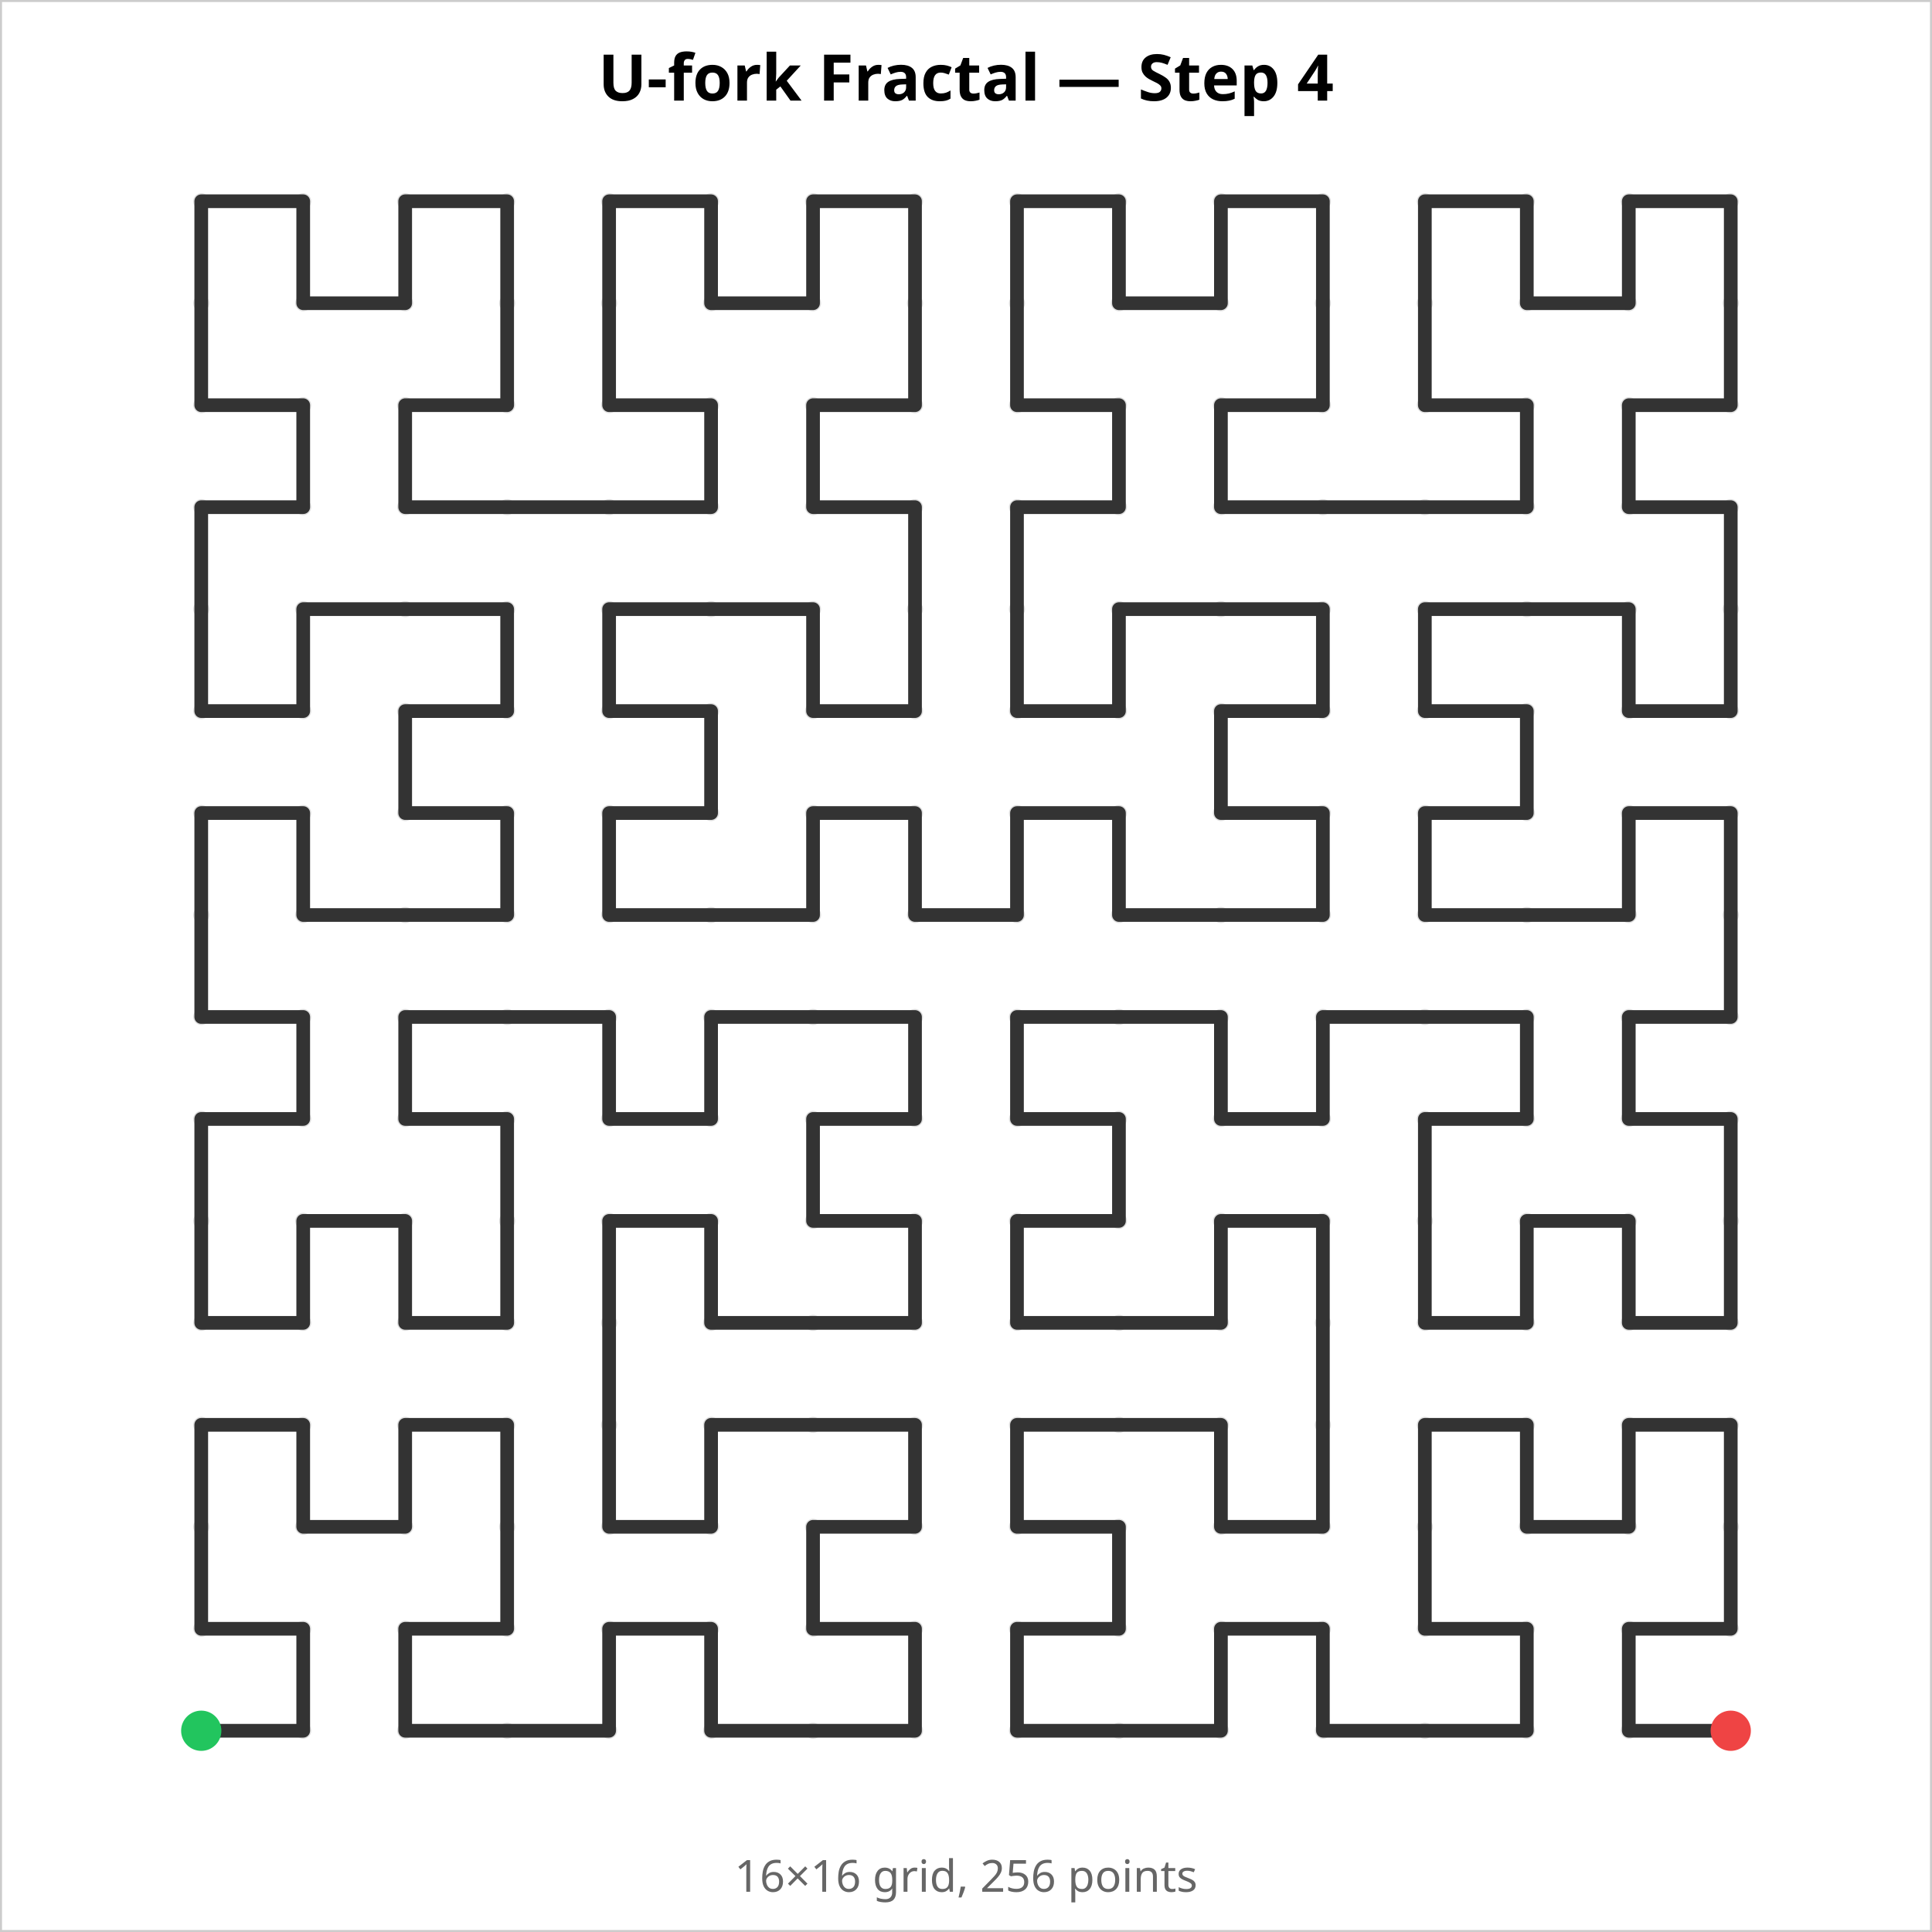
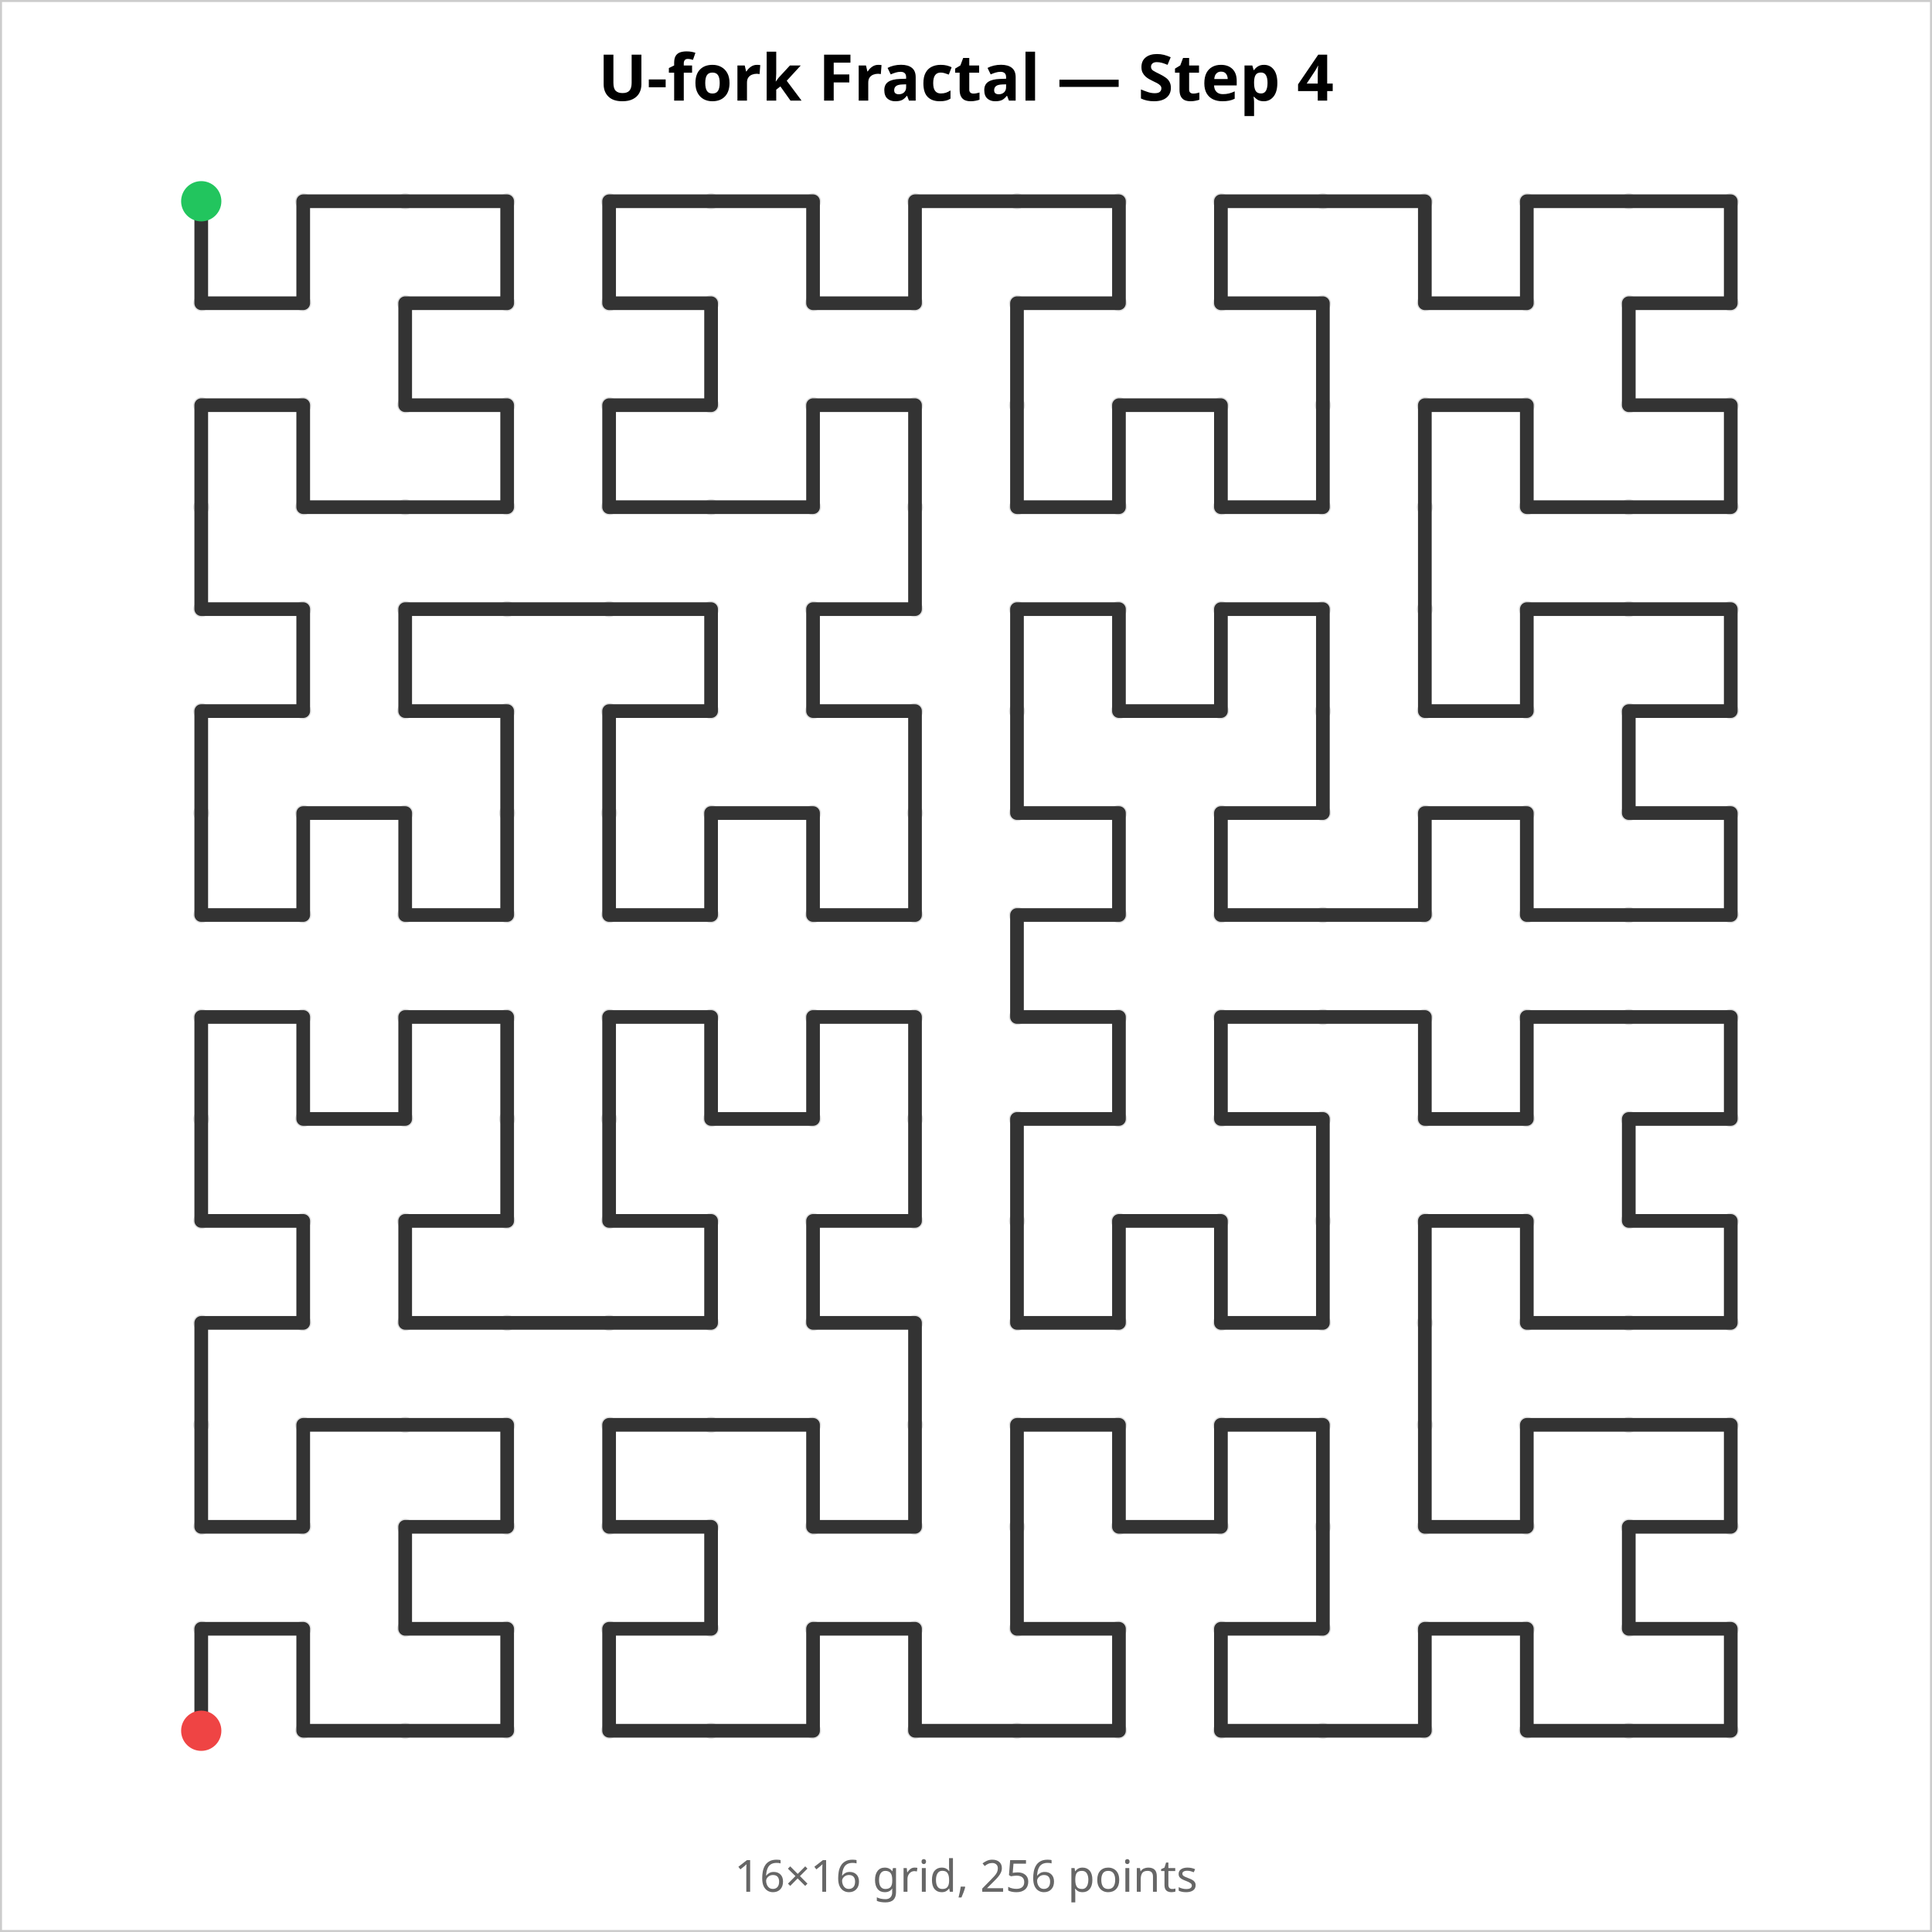
<svg xmlns="http://www.w3.org/2000/svg" width="480" height="480" viewBox="0 0 480 480">
  <rect width="480" height="480" fill="white" stroke="#ccc" stroke-width="1" />
  <text x="240" y="25" text-anchor="middle" font-size="16" font-family="sans-serif" font-weight="bold">U-fork Fractal — Step 4</text>
  <text x="240" y="470" text-anchor="middle" font-size="11" font-family="sans-serif" fill="#666">16×16 grid, 256 points</text>
  <circle cx="50" cy="50" r="2" fill="#e0e0e0" />
  <circle cx="50" cy="75.333" r="2" fill="#e0e0e0" />
  <circle cx="50" cy="100.667" r="2" fill="#e0e0e0" />
  <circle cx="50" cy="126" r="2" fill="#e0e0e0" />
  <circle cx="50" cy="151.333" r="2" fill="#e0e0e0" />
  <circle cx="50" cy="176.667" r="2" fill="#e0e0e0" />
  <circle cx="50" cy="202" r="2" fill="#e0e0e0" />
  <circle cx="50" cy="227.333" r="2" fill="#e0e0e0" />
  <circle cx="50" cy="252.667" r="2" fill="#e0e0e0" />
  <circle cx="50" cy="278" r="2" fill="#e0e0e0" />
  <circle cx="50" cy="303.333" r="2" fill="#e0e0e0" />
  <circle cx="50" cy="328.667" r="2" fill="#e0e0e0" />
  <circle cx="50" cy="354" r="2" fill="#e0e0e0" />
  <circle cx="50" cy="379.333" r="2" fill="#e0e0e0" />
  <circle cx="50" cy="404.667" r="2" fill="#e0e0e0" />
  <circle cx="50" cy="430" r="2" fill="#e0e0e0" />
  <circle cx="75.333" cy="50" r="2" fill="#e0e0e0" />
  <circle cx="75.333" cy="75.333" r="2" fill="#e0e0e0" />
  <circle cx="75.333" cy="100.667" r="2" fill="#e0e0e0" />
  <circle cx="75.333" cy="126" r="2" fill="#e0e0e0" />
  <circle cx="75.333" cy="151.333" r="2" fill="#e0e0e0" />
  <circle cx="75.333" cy="176.667" r="2" fill="#e0e0e0" />
  <circle cx="75.333" cy="202" r="2" fill="#e0e0e0" />
  <circle cx="75.333" cy="227.333" r="2" fill="#e0e0e0" />
  <circle cx="75.333" cy="252.667" r="2" fill="#e0e0e0" />
  <circle cx="75.333" cy="278" r="2" fill="#e0e0e0" />
  <circle cx="75.333" cy="303.333" r="2" fill="#e0e0e0" />
  <circle cx="75.333" cy="328.667" r="2" fill="#e0e0e0" />
  <circle cx="75.333" cy="354" r="2" fill="#e0e0e0" />
  <circle cx="75.333" cy="379.333" r="2" fill="#e0e0e0" />
  <circle cx="75.333" cy="404.667" r="2" fill="#e0e0e0" />
  <circle cx="75.333" cy="430" r="2" fill="#e0e0e0" />
  <circle cx="100.667" cy="50" r="2" fill="#e0e0e0" />
  <circle cx="100.667" cy="75.333" r="2" fill="#e0e0e0" />
  <circle cx="100.667" cy="100.667" r="2" fill="#e0e0e0" />
  <circle cx="100.667" cy="126" r="2" fill="#e0e0e0" />
  <circle cx="100.667" cy="151.333" r="2" fill="#e0e0e0" />
  <circle cx="100.667" cy="176.667" r="2" fill="#e0e0e0" />
  <circle cx="100.667" cy="202" r="2" fill="#e0e0e0" />
  <circle cx="100.667" cy="227.333" r="2" fill="#e0e0e0" />
  <circle cx="100.667" cy="252.667" r="2" fill="#e0e0e0" />
  <circle cx="100.667" cy="278" r="2" fill="#e0e0e0" />
  <circle cx="100.667" cy="303.333" r="2" fill="#e0e0e0" />
  <circle cx="100.667" cy="328.667" r="2" fill="#e0e0e0" />
  <circle cx="100.667" cy="354" r="2" fill="#e0e0e0" />
  <circle cx="100.667" cy="379.333" r="2" fill="#e0e0e0" />
  <circle cx="100.667" cy="404.667" r="2" fill="#e0e0e0" />
  <circle cx="100.667" cy="430" r="2" fill="#e0e0e0" />
  <circle cx="126" cy="50" r="2" fill="#e0e0e0" />
  <circle cx="126" cy="75.333" r="2" fill="#e0e0e0" />
  <circle cx="126" cy="100.667" r="2" fill="#e0e0e0" />
  <circle cx="126" cy="126" r="2" fill="#e0e0e0" />
  <circle cx="126" cy="151.333" r="2" fill="#e0e0e0" />
  <circle cx="126" cy="176.667" r="2" fill="#e0e0e0" />
  <circle cx="126" cy="202" r="2" fill="#e0e0e0" />
  <circle cx="126" cy="227.333" r="2" fill="#e0e0e0" />
  <circle cx="126" cy="252.667" r="2" fill="#e0e0e0" />
  <circle cx="126" cy="278" r="2" fill="#e0e0e0" />
  <circle cx="126" cy="303.333" r="2" fill="#e0e0e0" />
  <circle cx="126" cy="328.667" r="2" fill="#e0e0e0" />
  <circle cx="126" cy="354" r="2" fill="#e0e0e0" />
  <circle cx="126" cy="379.333" r="2" fill="#e0e0e0" />
  <circle cx="126" cy="404.667" r="2" fill="#e0e0e0" />
  <circle cx="126" cy="430" r="2" fill="#e0e0e0" />
  <circle cx="151.333" cy="50" r="2" fill="#e0e0e0" />
  <circle cx="151.333" cy="75.333" r="2" fill="#e0e0e0" />
  <circle cx="151.333" cy="100.667" r="2" fill="#e0e0e0" />
  <circle cx="151.333" cy="126" r="2" fill="#e0e0e0" />
  <circle cx="151.333" cy="151.333" r="2" fill="#e0e0e0" />
  <circle cx="151.333" cy="176.667" r="2" fill="#e0e0e0" />
  <circle cx="151.333" cy="202" r="2" fill="#e0e0e0" />
  <circle cx="151.333" cy="227.333" r="2" fill="#e0e0e0" />
  <circle cx="151.333" cy="252.667" r="2" fill="#e0e0e0" />
  <circle cx="151.333" cy="278" r="2" fill="#e0e0e0" />
  <circle cx="151.333" cy="303.333" r="2" fill="#e0e0e0" />
  <circle cx="151.333" cy="328.667" r="2" fill="#e0e0e0" />
  <circle cx="151.333" cy="354" r="2" fill="#e0e0e0" />
  <circle cx="151.333" cy="379.333" r="2" fill="#e0e0e0" />
  <circle cx="151.333" cy="404.667" r="2" fill="#e0e0e0" />
  <circle cx="151.333" cy="430" r="2" fill="#e0e0e0" />
  <circle cx="176.667" cy="50" r="2" fill="#e0e0e0" />
  <circle cx="176.667" cy="75.333" r="2" fill="#e0e0e0" />
  <circle cx="176.667" cy="100.667" r="2" fill="#e0e0e0" />
  <circle cx="176.667" cy="126" r="2" fill="#e0e0e0" />
  <circle cx="176.667" cy="151.333" r="2" fill="#e0e0e0" />
  <circle cx="176.667" cy="176.667" r="2" fill="#e0e0e0" />
  <circle cx="176.667" cy="202" r="2" fill="#e0e0e0" />
  <circle cx="176.667" cy="227.333" r="2" fill="#e0e0e0" />
  <circle cx="176.667" cy="252.667" r="2" fill="#e0e0e0" />
  <circle cx="176.667" cy="278" r="2" fill="#e0e0e0" />
  <circle cx="176.667" cy="303.333" r="2" fill="#e0e0e0" />
  <circle cx="176.667" cy="328.667" r="2" fill="#e0e0e0" />
  <circle cx="176.667" cy="354" r="2" fill="#e0e0e0" />
  <circle cx="176.667" cy="379.333" r="2" fill="#e0e0e0" />
  <circle cx="176.667" cy="404.667" r="2" fill="#e0e0e0" />
  <circle cx="176.667" cy="430" r="2" fill="#e0e0e0" />
  <circle cx="202" cy="50" r="2" fill="#e0e0e0" />
  <circle cx="202" cy="75.333" r="2" fill="#e0e0e0" />
  <circle cx="202" cy="100.667" r="2" fill="#e0e0e0" />
  <circle cx="202" cy="126" r="2" fill="#e0e0e0" />
  <circle cx="202" cy="151.333" r="2" fill="#e0e0e0" />
  <circle cx="202" cy="176.667" r="2" fill="#e0e0e0" />
  <circle cx="202" cy="202" r="2" fill="#e0e0e0" />
  <circle cx="202" cy="227.333" r="2" fill="#e0e0e0" />
  <circle cx="202" cy="252.667" r="2" fill="#e0e0e0" />
  <circle cx="202" cy="278" r="2" fill="#e0e0e0" />
  <circle cx="202" cy="303.333" r="2" fill="#e0e0e0" />
  <circle cx="202" cy="328.667" r="2" fill="#e0e0e0" />
  <circle cx="202" cy="354" r="2" fill="#e0e0e0" />
  <circle cx="202" cy="379.333" r="2" fill="#e0e0e0" />
  <circle cx="202" cy="404.667" r="2" fill="#e0e0e0" />
  <circle cx="202" cy="430" r="2" fill="#e0e0e0" />
  <circle cx="227.333" cy="50" r="2" fill="#e0e0e0" />
  <circle cx="227.333" cy="75.333" r="2" fill="#e0e0e0" />
  <circle cx="227.333" cy="100.667" r="2" fill="#e0e0e0" />
  <circle cx="227.333" cy="126" r="2" fill="#e0e0e0" />
  <circle cx="227.333" cy="151.333" r="2" fill="#e0e0e0" />
  <circle cx="227.333" cy="176.667" r="2" fill="#e0e0e0" />
  <circle cx="227.333" cy="202" r="2" fill="#e0e0e0" />
  <circle cx="227.333" cy="227.333" r="2" fill="#e0e0e0" />
  <circle cx="227.333" cy="252.667" r="2" fill="#e0e0e0" />
  <circle cx="227.333" cy="278" r="2" fill="#e0e0e0" />
  <circle cx="227.333" cy="303.333" r="2" fill="#e0e0e0" />
  <circle cx="227.333" cy="328.667" r="2" fill="#e0e0e0" />
  <circle cx="227.333" cy="354" r="2" fill="#e0e0e0" />
  <circle cx="227.333" cy="379.333" r="2" fill="#e0e0e0" />
  <circle cx="227.333" cy="404.667" r="2" fill="#e0e0e0" />
  <circle cx="227.333" cy="430" r="2" fill="#e0e0e0" />
  <circle cx="252.667" cy="50" r="2" fill="#e0e0e0" />
  <circle cx="252.667" cy="75.333" r="2" fill="#e0e0e0" />
  <circle cx="252.667" cy="100.667" r="2" fill="#e0e0e0" />
  <circle cx="252.667" cy="126" r="2" fill="#e0e0e0" />
  <circle cx="252.667" cy="151.333" r="2" fill="#e0e0e0" />
  <circle cx="252.667" cy="176.667" r="2" fill="#e0e0e0" />
  <circle cx="252.667" cy="202" r="2" fill="#e0e0e0" />
  <circle cx="252.667" cy="227.333" r="2" fill="#e0e0e0" />
  <circle cx="252.667" cy="252.667" r="2" fill="#e0e0e0" />
  <circle cx="252.667" cy="278" r="2" fill="#e0e0e0" />
  <circle cx="252.667" cy="303.333" r="2" fill="#e0e0e0" />
  <circle cx="252.667" cy="328.667" r="2" fill="#e0e0e0" />
  <circle cx="252.667" cy="354" r="2" fill="#e0e0e0" />
  <circle cx="252.667" cy="379.333" r="2" fill="#e0e0e0" />
  <circle cx="252.667" cy="404.667" r="2" fill="#e0e0e0" />
  <circle cx="252.667" cy="430" r="2" fill="#e0e0e0" />
  <circle cx="278" cy="50" r="2" fill="#e0e0e0" />
  <circle cx="278" cy="75.333" r="2" fill="#e0e0e0" />
  <circle cx="278" cy="100.667" r="2" fill="#e0e0e0" />
  <circle cx="278" cy="126" r="2" fill="#e0e0e0" />
  <circle cx="278" cy="151.333" r="2" fill="#e0e0e0" />
  <circle cx="278" cy="176.667" r="2" fill="#e0e0e0" />
  <circle cx="278" cy="202" r="2" fill="#e0e0e0" />
  <circle cx="278" cy="227.333" r="2" fill="#e0e0e0" />
  <circle cx="278" cy="252.667" r="2" fill="#e0e0e0" />
  <circle cx="278" cy="278" r="2" fill="#e0e0e0" />
  <circle cx="278" cy="303.333" r="2" fill="#e0e0e0" />
  <circle cx="278" cy="328.667" r="2" fill="#e0e0e0" />
  <circle cx="278" cy="354" r="2" fill="#e0e0e0" />
  <circle cx="278" cy="379.333" r="2" fill="#e0e0e0" />
  <circle cx="278" cy="404.667" r="2" fill="#e0e0e0" />
  <circle cx="278" cy="430" r="2" fill="#e0e0e0" />
  <circle cx="303.333" cy="50" r="2" fill="#e0e0e0" />
  <circle cx="303.333" cy="75.333" r="2" fill="#e0e0e0" />
  <circle cx="303.333" cy="100.667" r="2" fill="#e0e0e0" />
  <circle cx="303.333" cy="126" r="2" fill="#e0e0e0" />
  <circle cx="303.333" cy="151.333" r="2" fill="#e0e0e0" />
  <circle cx="303.333" cy="176.667" r="2" fill="#e0e0e0" />
  <circle cx="303.333" cy="202" r="2" fill="#e0e0e0" />
  <circle cx="303.333" cy="227.333" r="2" fill="#e0e0e0" />
  <circle cx="303.333" cy="252.667" r="2" fill="#e0e0e0" />
  <circle cx="303.333" cy="278" r="2" fill="#e0e0e0" />
  <circle cx="303.333" cy="303.333" r="2" fill="#e0e0e0" />
  <circle cx="303.333" cy="328.667" r="2" fill="#e0e0e0" />
  <circle cx="303.333" cy="354" r="2" fill="#e0e0e0" />
  <circle cx="303.333" cy="379.333" r="2" fill="#e0e0e0" />
  <circle cx="303.333" cy="404.667" r="2" fill="#e0e0e0" />
  <circle cx="303.333" cy="430" r="2" fill="#e0e0e0" />
  <circle cx="328.667" cy="50" r="2" fill="#e0e0e0" />
  <circle cx="328.667" cy="75.333" r="2" fill="#e0e0e0" />
  <circle cx="328.667" cy="100.667" r="2" fill="#e0e0e0" />
  <circle cx="328.667" cy="126" r="2" fill="#e0e0e0" />
  <circle cx="328.667" cy="151.333" r="2" fill="#e0e0e0" />
  <circle cx="328.667" cy="176.667" r="2" fill="#e0e0e0" />
  <circle cx="328.667" cy="202" r="2" fill="#e0e0e0" />
  <circle cx="328.667" cy="227.333" r="2" fill="#e0e0e0" />
  <circle cx="328.667" cy="252.667" r="2" fill="#e0e0e0" />
  <circle cx="328.667" cy="278" r="2" fill="#e0e0e0" />
  <circle cx="328.667" cy="303.333" r="2" fill="#e0e0e0" />
  <circle cx="328.667" cy="328.667" r="2" fill="#e0e0e0" />
  <circle cx="328.667" cy="354" r="2" fill="#e0e0e0" />
  <circle cx="328.667" cy="379.333" r="2" fill="#e0e0e0" />
  <circle cx="328.667" cy="404.667" r="2" fill="#e0e0e0" />
  <circle cx="328.667" cy="430" r="2" fill="#e0e0e0" />
  <circle cx="354" cy="50" r="2" fill="#e0e0e0" />
  <circle cx="354" cy="75.333" r="2" fill="#e0e0e0" />
  <circle cx="354" cy="100.667" r="2" fill="#e0e0e0" />
  <circle cx="354" cy="126" r="2" fill="#e0e0e0" />
  <circle cx="354" cy="151.333" r="2" fill="#e0e0e0" />
  <circle cx="354" cy="176.667" r="2" fill="#e0e0e0" />
  <circle cx="354" cy="202" r="2" fill="#e0e0e0" />
  <circle cx="354" cy="227.333" r="2" fill="#e0e0e0" />
  <circle cx="354" cy="252.667" r="2" fill="#e0e0e0" />
  <circle cx="354" cy="278" r="2" fill="#e0e0e0" />
  <circle cx="354" cy="303.333" r="2" fill="#e0e0e0" />
  <circle cx="354" cy="328.667" r="2" fill="#e0e0e0" />
  <circle cx="354" cy="354" r="2" fill="#e0e0e0" />
  <circle cx="354" cy="379.333" r="2" fill="#e0e0e0" />
  <circle cx="354" cy="404.667" r="2" fill="#e0e0e0" />
  <circle cx="354" cy="430" r="2" fill="#e0e0e0" />
  <circle cx="379.333" cy="50" r="2" fill="#e0e0e0" />
  <circle cx="379.333" cy="75.333" r="2" fill="#e0e0e0" />
  <circle cx="379.333" cy="100.667" r="2" fill="#e0e0e0" />
  <circle cx="379.333" cy="126" r="2" fill="#e0e0e0" />
  <circle cx="379.333" cy="151.333" r="2" fill="#e0e0e0" />
  <circle cx="379.333" cy="176.667" r="2" fill="#e0e0e0" />
  <circle cx="379.333" cy="202" r="2" fill="#e0e0e0" />
  <circle cx="379.333" cy="227.333" r="2" fill="#e0e0e0" />
  <circle cx="379.333" cy="252.667" r="2" fill="#e0e0e0" />
  <circle cx="379.333" cy="278" r="2" fill="#e0e0e0" />
  <circle cx="379.333" cy="303.333" r="2" fill="#e0e0e0" />
  <circle cx="379.333" cy="328.667" r="2" fill="#e0e0e0" />
  <circle cx="379.333" cy="354" r="2" fill="#e0e0e0" />
  <circle cx="379.333" cy="379.333" r="2" fill="#e0e0e0" />
  <circle cx="379.333" cy="404.667" r="2" fill="#e0e0e0" />
  <circle cx="379.333" cy="430" r="2" fill="#e0e0e0" />
  <circle cx="404.667" cy="50" r="2" fill="#e0e0e0" />
  <circle cx="404.667" cy="75.333" r="2" fill="#e0e0e0" />
  <circle cx="404.667" cy="100.667" r="2" fill="#e0e0e0" />
  <circle cx="404.667" cy="126" r="2" fill="#e0e0e0" />
  <circle cx="404.667" cy="151.333" r="2" fill="#e0e0e0" />
  <circle cx="404.667" cy="176.667" r="2" fill="#e0e0e0" />
  <circle cx="404.667" cy="202" r="2" fill="#e0e0e0" />
  <circle cx="404.667" cy="227.333" r="2" fill="#e0e0e0" />
  <circle cx="404.667" cy="252.667" r="2" fill="#e0e0e0" />
  <circle cx="404.667" cy="278" r="2" fill="#e0e0e0" />
  <circle cx="404.667" cy="303.333" r="2" fill="#e0e0e0" />
  <circle cx="404.667" cy="328.667" r="2" fill="#e0e0e0" />
  <circle cx="404.667" cy="354" r="2" fill="#e0e0e0" />
  <circle cx="404.667" cy="379.333" r="2" fill="#e0e0e0" />
  <circle cx="404.667" cy="404.667" r="2" fill="#e0e0e0" />
  <circle cx="404.667" cy="430" r="2" fill="#e0e0e0" />
  <circle cx="430" cy="50" r="2" fill="#e0e0e0" />
  <circle cx="430" cy="75.333" r="2" fill="#e0e0e0" />
  <circle cx="430" cy="100.667" r="2" fill="#e0e0e0" />
  <circle cx="430" cy="126" r="2" fill="#e0e0e0" />
  <circle cx="430" cy="151.333" r="2" fill="#e0e0e0" />
  <circle cx="430" cy="176.667" r="2" fill="#e0e0e0" />
  <circle cx="430" cy="202" r="2" fill="#e0e0e0" />
  <circle cx="430" cy="227.333" r="2" fill="#e0e0e0" />
  <circle cx="430" cy="252.667" r="2" fill="#e0e0e0" />
  <circle cx="430" cy="278" r="2" fill="#e0e0e0" />
  <circle cx="430" cy="303.333" r="2" fill="#e0e0e0" />
  <circle cx="430" cy="328.667" r="2" fill="#e0e0e0" />
  <circle cx="430" cy="354" r="2" fill="#e0e0e0" />
  <circle cx="430" cy="379.333" r="2" fill="#e0e0e0" />
  <circle cx="430" cy="404.667" r="2" fill="#e0e0e0" />
  <circle cx="430" cy="430" r="2" fill="#e0e0e0" />
-   <path d="M 50 430 L 75.333 430 L 75.333 404.667 L 50 404.667 L 50 379.333 L 50 354 L 75.333 354 L 75.333 379.333 L 100.667 379.333 L 100.667 354 L 126 354 L 126 379.333 L 126 404.667 L 100.667 404.667 L 100.667 430 L 126 430 L 151.333 430 L 151.333 404.667 L 176.667 404.667 L 176.667 430 L 202 430 L 227.333 430 L 227.333 404.667 L 202 404.667 L 202 379.333 L 227.333 379.333 L 227.333 354 L 202 354 L 176.667 354 L 176.667 379.333 L 151.333 379.333 L 151.333 354 L 151.333 328.667 L 151.333 303.333 L 176.667 303.333 L 176.667 328.667 L 202 328.667 L 227.333 328.667 L 227.333 303.333 L 202 303.333 L 202 278 L 227.333 278 L 227.333 252.667 L 202 252.667 L 176.667 252.667 L 176.667 278 L 151.333 278 L 151.333 252.667 L 126 252.667 L 100.667 252.667 L 100.667 278 L 126 278 L 126 303.333 L 126 328.667 L 100.667 328.667 L 100.667 303.333 L 75.333 303.333 L 75.333 328.667 L 50 328.667 L 50 303.333 L 50 278 L 75.333 278 L 75.333 252.667 L 50 252.667 L 50 227.333 L 50 202 L 75.333 202 L 75.333 227.333 L 100.667 227.333 L 126 227.333 L 126 202 L 100.667 202 L 100.667 176.667 L 126 176.667 L 126 151.333 L 100.667 151.333 L 75.333 151.333 L 75.333 176.667 L 50 176.667 L 50 151.333 L 50 126 L 75.333 126 L 75.333 100.667 L 50 100.667 L 50 75.333 L 50 50 L 75.333 50 L 75.333 75.333 L 100.667 75.333 L 100.667 50 L 126 50 L 126 75.333 L 126 100.667 L 100.667 100.667 L 100.667 126 L 126 126 L 151.333 126 L 176.667 126 L 176.667 100.667 L 151.333 100.667 L 151.333 75.333 L 151.333 50 L 176.667 50 L 176.667 75.333 L 202 75.333 L 202 50 L 227.333 50 L 227.333 75.333 L 227.333 100.667 L 202 100.667 L 202 126 L 227.333 126 L 227.333 151.333 L 227.333 176.667 L 202 176.667 L 202 151.333 L 176.667 151.333 L 151.333 151.333 L 151.333 176.667 L 176.667 176.667 L 176.667 202 L 151.333 202 L 151.333 227.333 L 176.667 227.333 L 202 227.333 L 202 202 L 227.333 202 L 227.333 227.333 L 252.667 227.333 L 252.667 202 L 278 202 L 278 227.333 L 303.333 227.333 L 328.667 227.333 L 328.667 202 L 303.333 202 L 303.333 176.667 L 328.667 176.667 L 328.667 151.333 L 303.333 151.333 L 278 151.333 L 278 176.667 L 252.667 176.667 L 252.667 151.333 L 252.667 126 L 278 126 L 278 100.667 L 252.667 100.667 L 252.667 75.333 L 252.667 50 L 278 50 L 278 75.333 L 303.333 75.333 L 303.333 50 L 328.667 50 L 328.667 75.333 L 328.667 100.667 L 303.333 100.667 L 303.333 126 L 328.667 126 L 354 126 L 379.333 126 L 379.333 100.667 L 354 100.667 L 354 75.333 L 354 50 L 379.333 50 L 379.333 75.333 L 404.667 75.333 L 404.667 50 L 430 50 L 430 75.333 L 430 100.667 L 404.667 100.667 L 404.667 126 L 430 126 L 430 151.333 L 430 176.667 L 404.667 176.667 L 404.667 151.333 L 379.333 151.333 L 354 151.333 L 354 176.667 L 379.333 176.667 L 379.333 202 L 354 202 L 354 227.333 L 379.333 227.333 L 404.667 227.333 L 404.667 202 L 430 202 L 430 227.333 L 430 252.667 L 404.667 252.667 L 404.667 278 L 430 278 L 430 303.333 L 430 328.667 L 404.667 328.667 L 404.667 303.333 L 379.333 303.333 L 379.333 328.667 L 354 328.667 L 354 303.333 L 354 278 L 379.333 278 L 379.333 252.667 L 354 252.667 L 328.667 252.667 L 328.667 278 L 303.333 278 L 303.333 252.667 L 278 252.667 L 252.667 252.667 L 252.667 278 L 278 278 L 278 303.333 L 252.667 303.333 L 252.667 328.667 L 278 328.667 L 303.333 328.667 L 303.333 303.333 L 328.667 303.333 L 328.667 328.667 L 328.667 354 L 328.667 379.333 L 303.333 379.333 L 303.333 354 L 278 354 L 252.667 354 L 252.667 379.333 L 278 379.333 L 278 404.667 L 252.667 404.667 L 252.667 430 L 278 430 L 303.333 430 L 303.333 404.667 L 328.667 404.667 L 328.667 430 L 354 430 L 379.333 430 L 379.333 404.667 L 354 404.667 L 354 379.333 L 354 354 L 379.333 354 L 379.333 379.333 L 404.667 379.333 L 404.667 354 L 430 354 L 430 379.333 L 430 404.667 L 404.667 404.667 L 404.667 430 L 430 430" stroke="#333" stroke-width="3.4" fill="none" stroke-linecap="round" stroke-linejoin="round" />
-   <circle cx="50" cy="430" r="5" fill="#22c55e" />
-   <circle cx="430" cy="430" r="5" fill="#ef4444" />
+   <path d="M 50 50 L 50 75.333 L 75.333 75.333 L 75.333 50 L 100.667 50 L 126 50 L 126 75.333 L 100.667 75.333 L 100.667 100.667 L 126 100.667 L 126 126 L 100.667 126 L 75.333 126 L 75.333 100.667 L 50 100.667 L 50 126 L 50 151.333 L 75.333 151.333 L 75.333 176.667 L 50 176.667 L 50 202 L 50 227.333 L 75.333 227.333 L 75.333 202 L 100.667 202 L 100.667 227.333 L 126 227.333 L 126 202 L 126 176.667 L 100.667 176.667 L 100.667 151.333 L 126 151.333 L 151.333 151.333 L 176.667 151.333 L 176.667 176.667 L 151.333 176.667 L 151.333 202 L 151.333 227.333 L 176.667 227.333 L 176.667 202 L 202 202 L 202 227.333 L 227.333 227.333 L 227.333 202 L 227.333 176.667 L 202 176.667 L 202 151.333 L 227.333 151.333 L 227.333 126 L 227.333 100.667 L 202 100.667 L 202 126 L 176.667 126 L 151.333 126 L 151.333 100.667 L 176.667 100.667 L 176.667 75.333 L 151.333 75.333 L 151.333 50 L 176.667 50 L 202 50 L 202 75.333 L 227.333 75.333 L 227.333 50 L 252.667 50 L 278 50 L 278 75.333 L 252.667 75.333 L 252.667 100.667 L 252.667 126 L 278 126 L 278 100.667 L 303.333 100.667 L 303.333 126 L 328.667 126 L 328.667 100.667 L 328.667 75.333 L 303.333 75.333 L 303.333 50 L 328.667 50 L 354 50 L 354 75.333 L 379.333 75.333 L 379.333 50 L 404.667 50 L 430 50 L 430 75.333 L 404.667 75.333 L 404.667 100.667 L 430 100.667 L 430 126 L 404.667 126 L 379.333 126 L 379.333 100.667 L 354 100.667 L 354 126 L 354 151.333 L 354 176.667 L 379.333 176.667 L 379.333 151.333 L 404.667 151.333 L 430 151.333 L 430 176.667 L 404.667 176.667 L 404.667 202 L 430 202 L 430 227.333 L 404.667 227.333 L 379.333 227.333 L 379.333 202 L 354 202 L 354 227.333 L 328.667 227.333 L 303.333 227.333 L 303.333 202 L 328.667 202 L 328.667 176.667 L 328.667 151.333 L 303.333 151.333 L 303.333 176.667 L 278 176.667 L 278 151.333 L 252.667 151.333 L 252.667 176.667 L 252.667 202 L 278 202 L 278 227.333 L 252.667 227.333 L 252.667 252.667 L 278 252.667 L 278 278 L 252.667 278 L 252.667 303.333 L 252.667 328.667 L 278 328.667 L 278 303.333 L 303.333 303.333 L 303.333 328.667 L 328.667 328.667 L 328.667 303.333 L 328.667 278 L 303.333 278 L 303.333 252.667 L 328.667 252.667 L 354 252.667 L 354 278 L 379.333 278 L 379.333 252.667 L 404.667 252.667 L 430 252.667 L 430 278 L 404.667 278 L 404.667 303.333 L 430 303.333 L 430 328.667 L 404.667 328.667 L 379.333 328.667 L 379.333 303.333 L 354 303.333 L 354 328.667 L 354 354 L 354 379.333 L 379.333 379.333 L 379.333 354 L 404.667 354 L 430 354 L 430 379.333 L 404.667 379.333 L 404.667 404.667 L 430 404.667 L 430 430 L 404.667 430 L 379.333 430 L 379.333 404.667 L 354 404.667 L 354 430 L 328.667 430 L 303.333 430 L 303.333 404.667 L 328.667 404.667 L 328.667 379.333 L 328.667 354 L 303.333 354 L 303.333 379.333 L 278 379.333 L 278 354 L 252.667 354 L 252.667 379.333 L 252.667 404.667 L 278 404.667 L 278 430 L 252.667 430 L 227.333 430 L 227.333 404.667 L 202 404.667 L 202 430 L 176.667 430 L 151.333 430 L 151.333 404.667 L 176.667 404.667 L 176.667 379.333 L 151.333 379.333 L 151.333 354 L 176.667 354 L 202 354 L 202 379.333 L 227.333 379.333 L 227.333 354 L 227.333 328.667 L 202 328.667 L 202 303.333 L 227.333 303.333 L 227.333 278 L 227.333 252.667 L 202 252.667 L 202 278 L 176.667 278 L 176.667 252.667 L 151.333 252.667 L 151.333 278 L 151.333 303.333 L 176.667 303.333 L 176.667 328.667 L 151.333 328.667 L 126 328.667 L 100.667 328.667 L 100.667 303.333 L 126 303.333 L 126 278 L 126 252.667 L 100.667 252.667 L 100.667 278 L 75.333 278 L 75.333 252.667 L 50 252.667 L 50 278 L 50 303.333 L 75.333 303.333 L 75.333 328.667 L 50 328.667 L 50 354 L 50 379.333 L 75.333 379.333 L 75.333 354 L 100.667 354 L 126 354 L 126 379.333 L 100.667 379.333 L 100.667 404.667 L 126 404.667 L 126 430 L 100.667 430 L 75.333 430 L 75.333 404.667 L 50 404.667 L 50 430" stroke="#333" stroke-width="3.4" fill="none" stroke-linecap="round" stroke-linejoin="round" />
+   <circle cx="50" cy="50" r="5" fill="#22c55e" />
+   <circle cx="50" cy="430" r="5" fill="#ef4444" />
</svg>
